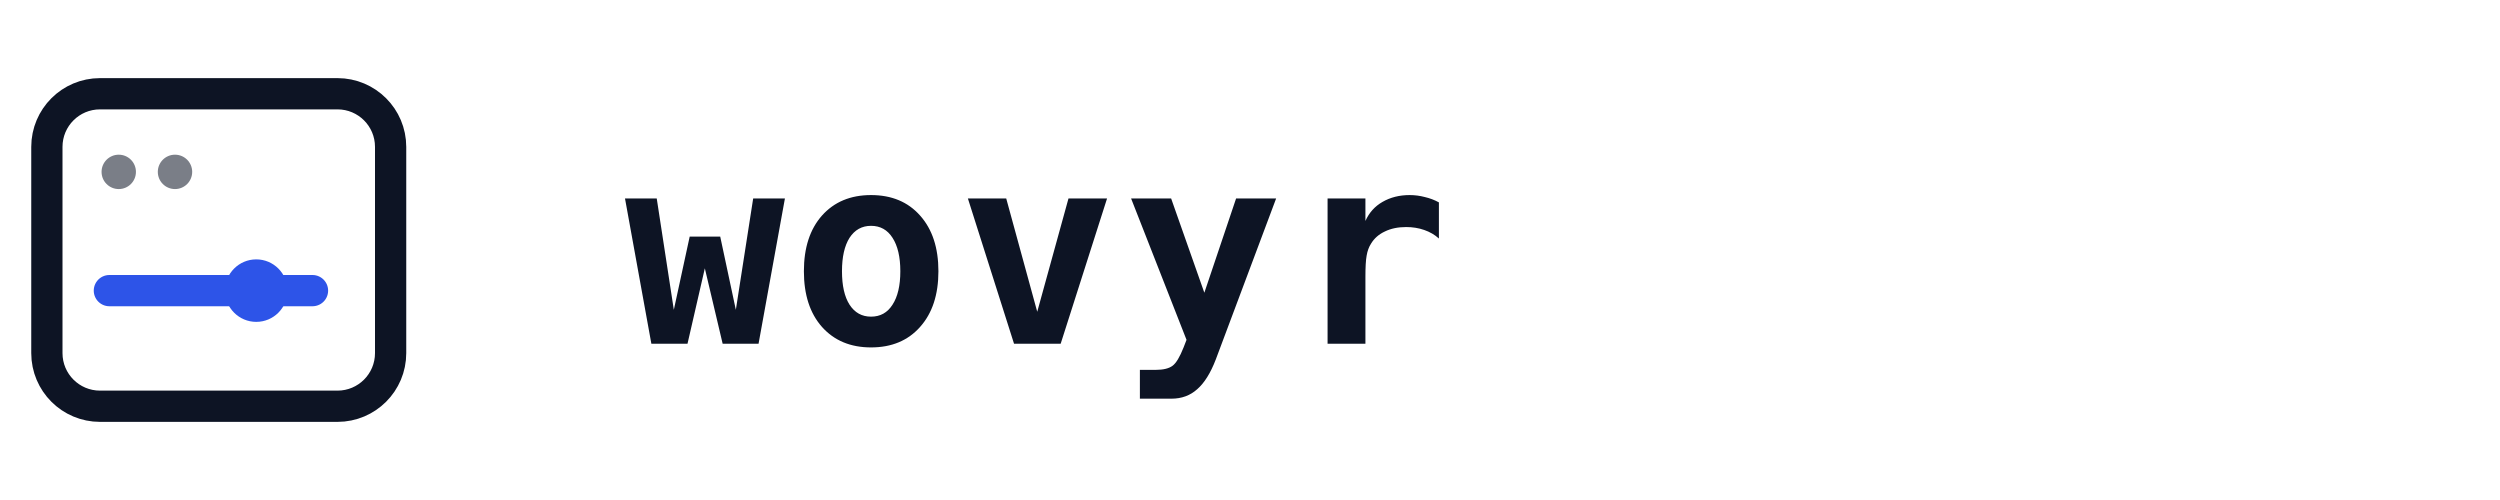
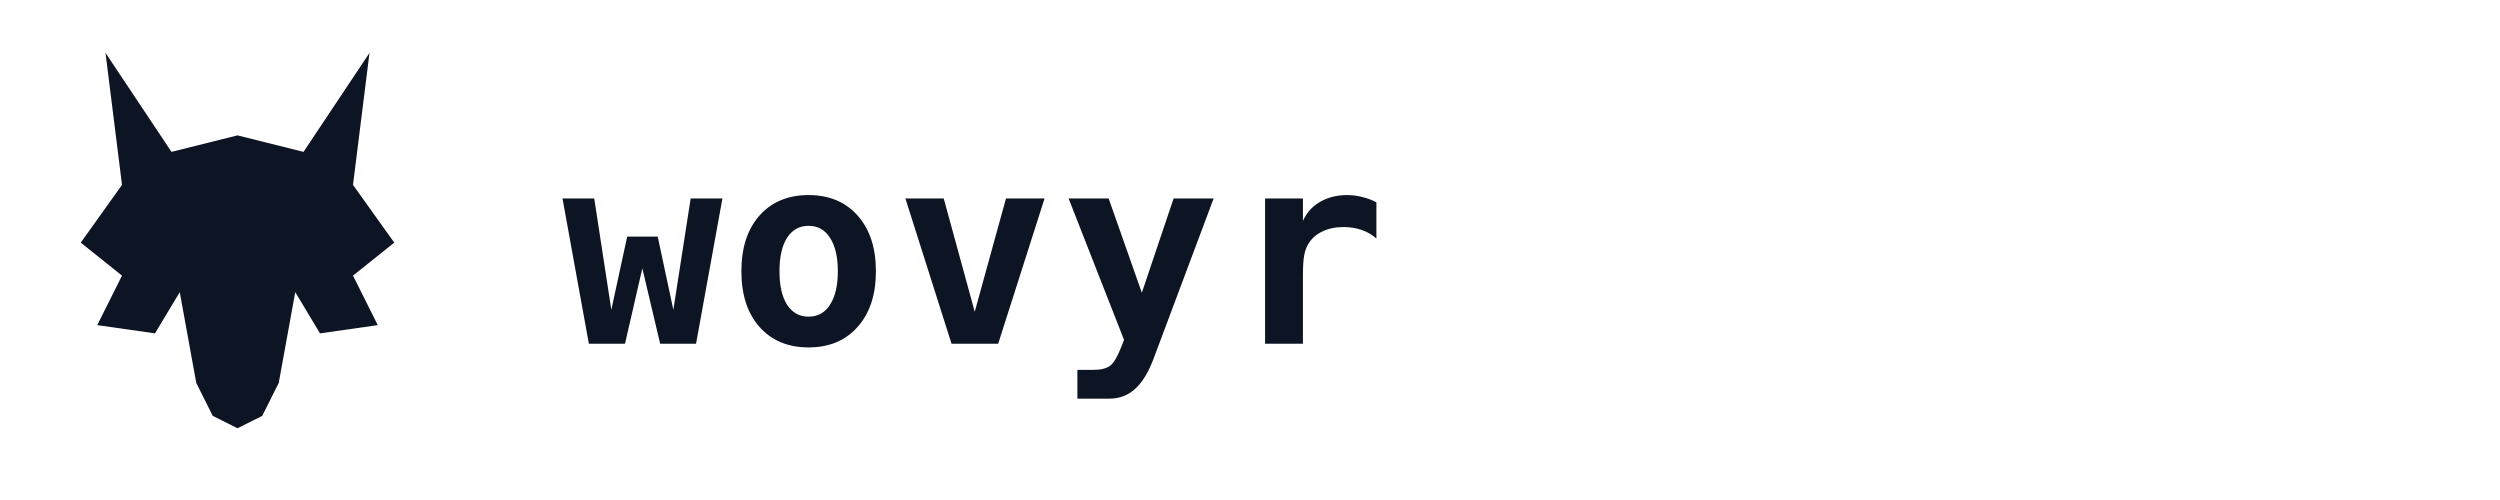
- <svg xmlns="http://www.w3.org/2000/svg" viewBox="0 0 160 32" width="160" height="32" fill="none" role="img" aria-label="Wovyr" style="color:#0D1424">
-   <rect x="3" y="6" width="22" height="20" rx="3.4" stroke="currentColor" stroke-width="2" stroke-linejoin="round" />
-   <circle cx="7.6" cy="11" r="1.1" fill="currentColor" opacity="0.55" />
-   <circle cx="11.2" cy="11" r="1.1" fill="currentColor" opacity="0.55" />
-   <path d="M7 18.6H20" stroke="#2D54E8" stroke-width="2" stroke-linecap="round" />
-   <circle cx="16.4" cy="18.6" r="2" fill="#2D54E8" />
-   <text x="40" y="22" font-family="'JetBrains Mono','Cascadia Code',ui-monospace,monospace" font-size="17" font-weight="650" letter-spacing="0.4" fill="currentColor">wovyr</text>
+ <svg xmlns="http://www.w3.org/2000/svg" viewBox="0 0 160 32" width="160" height="32" role="img" aria-label="Wovyr" style="color:#0D1424">
+   <g transform="translate(2,1.8) scale(0.264)">
+     <path fill="currentColor" d="M50 26 L34 30 L18 6 L22 38 L12 52 L22 60 L16 72 L30 74 L36 64 L40 86 L44 94 L50 97 L56 94 L60 86 L64 64 L70 74 L84 72 L78 60 L88 52 L78 38 L82 6 L66 30 Z" />
+   </g>
+   <text x="36" y="22" font-family="'JetBrains Mono','Cascadia Code',ui-monospace,monospace" font-size="17" font-weight="650" letter-spacing="0.4" fill="currentColor">wovyr</text>
</svg>
